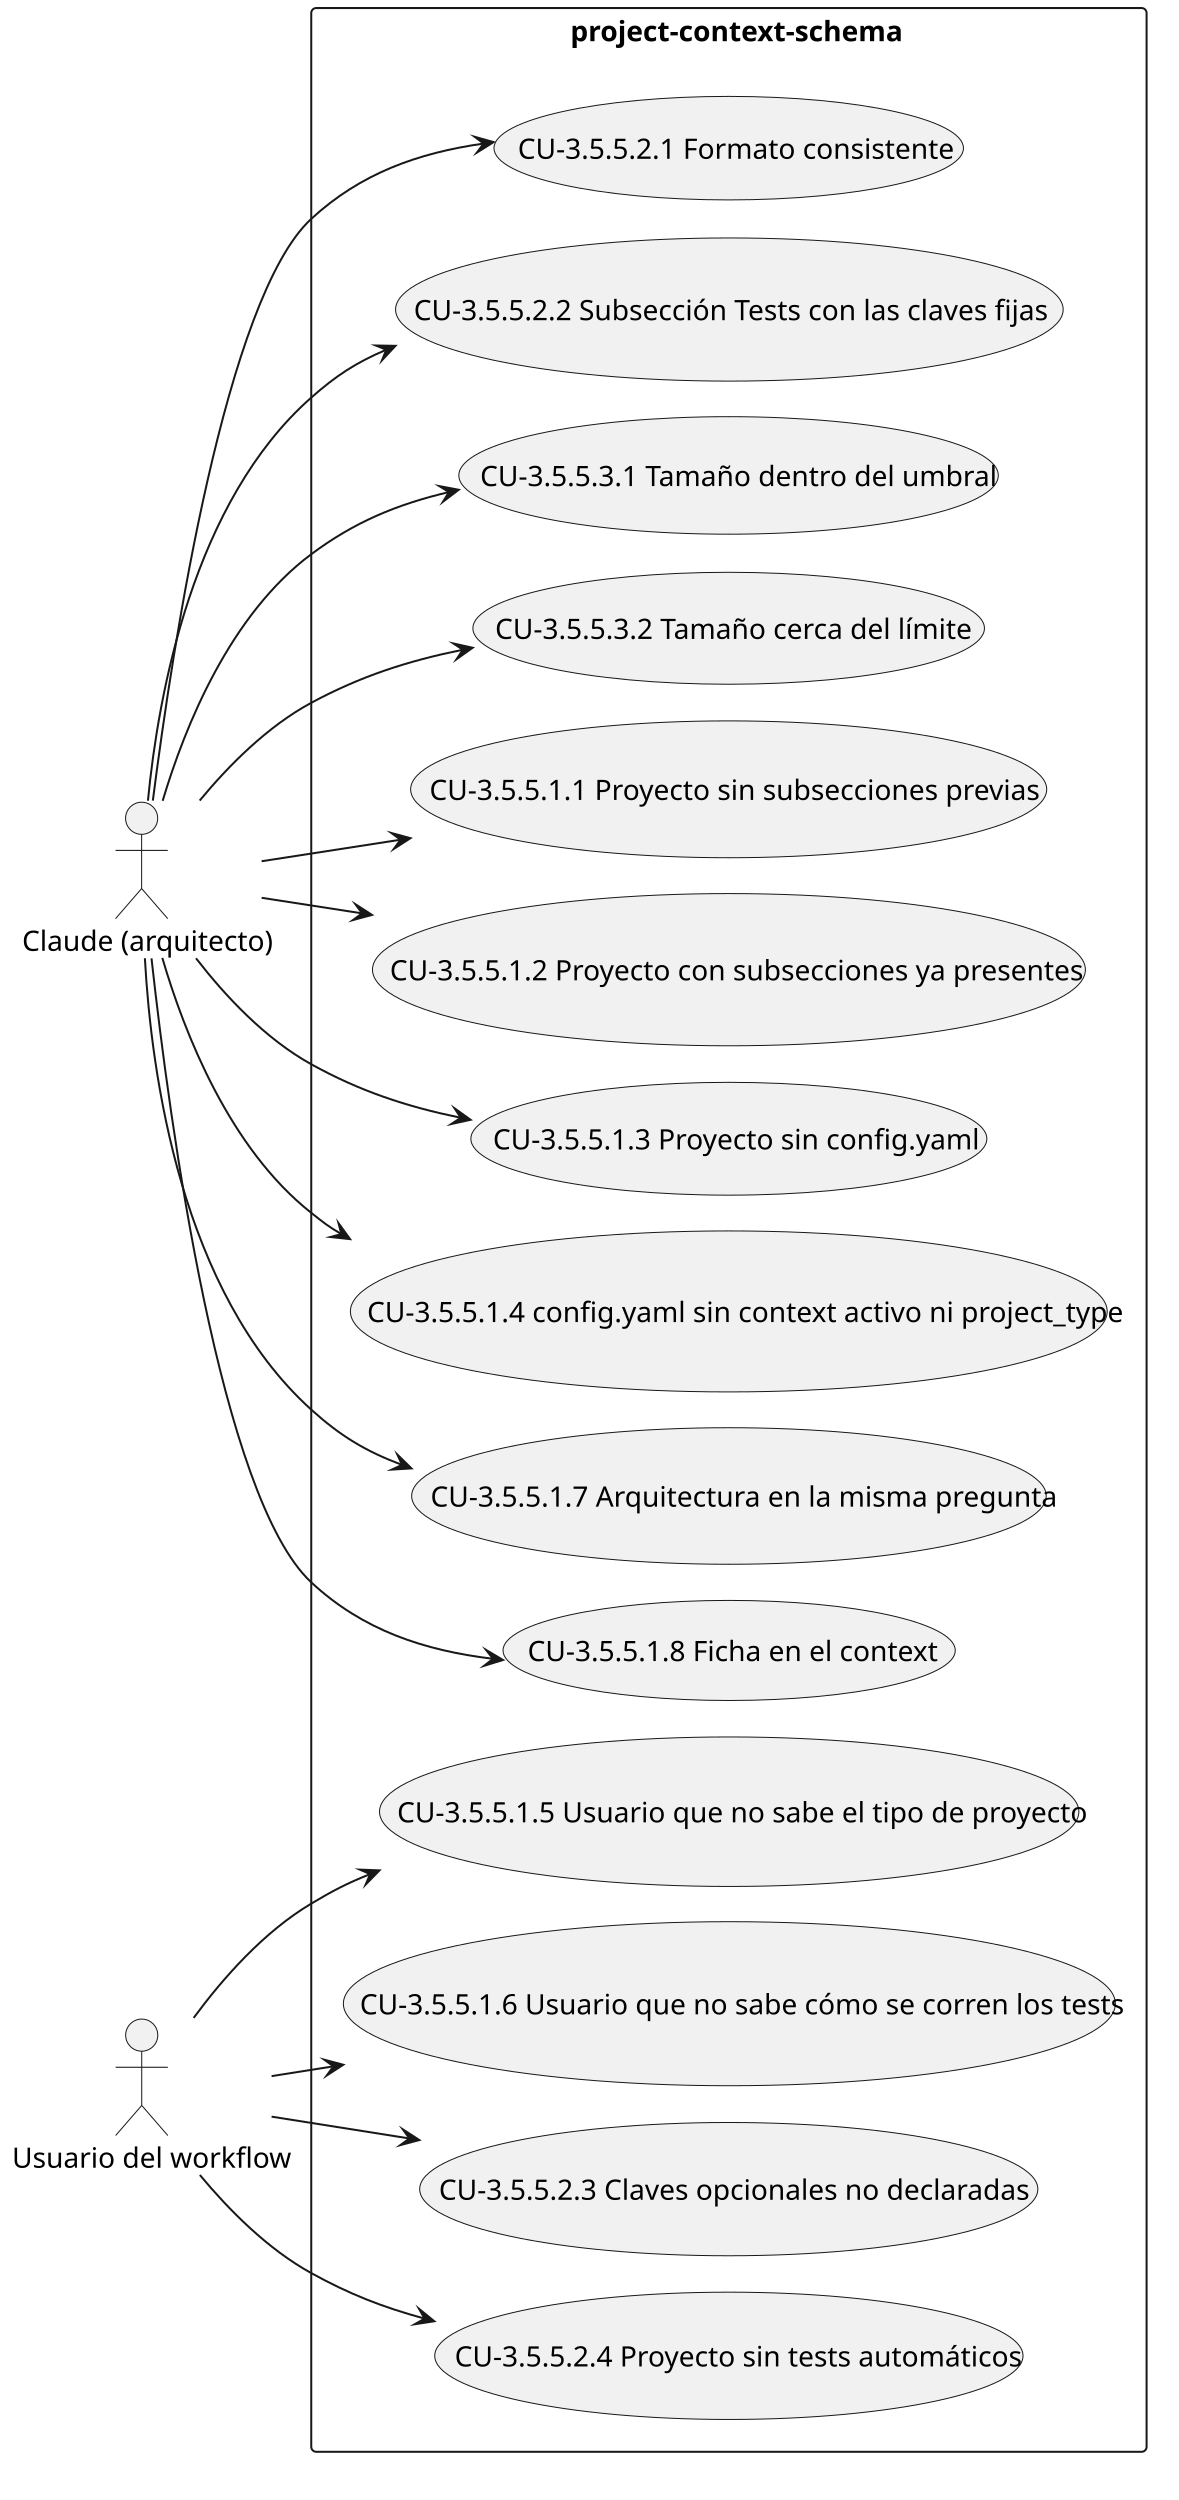
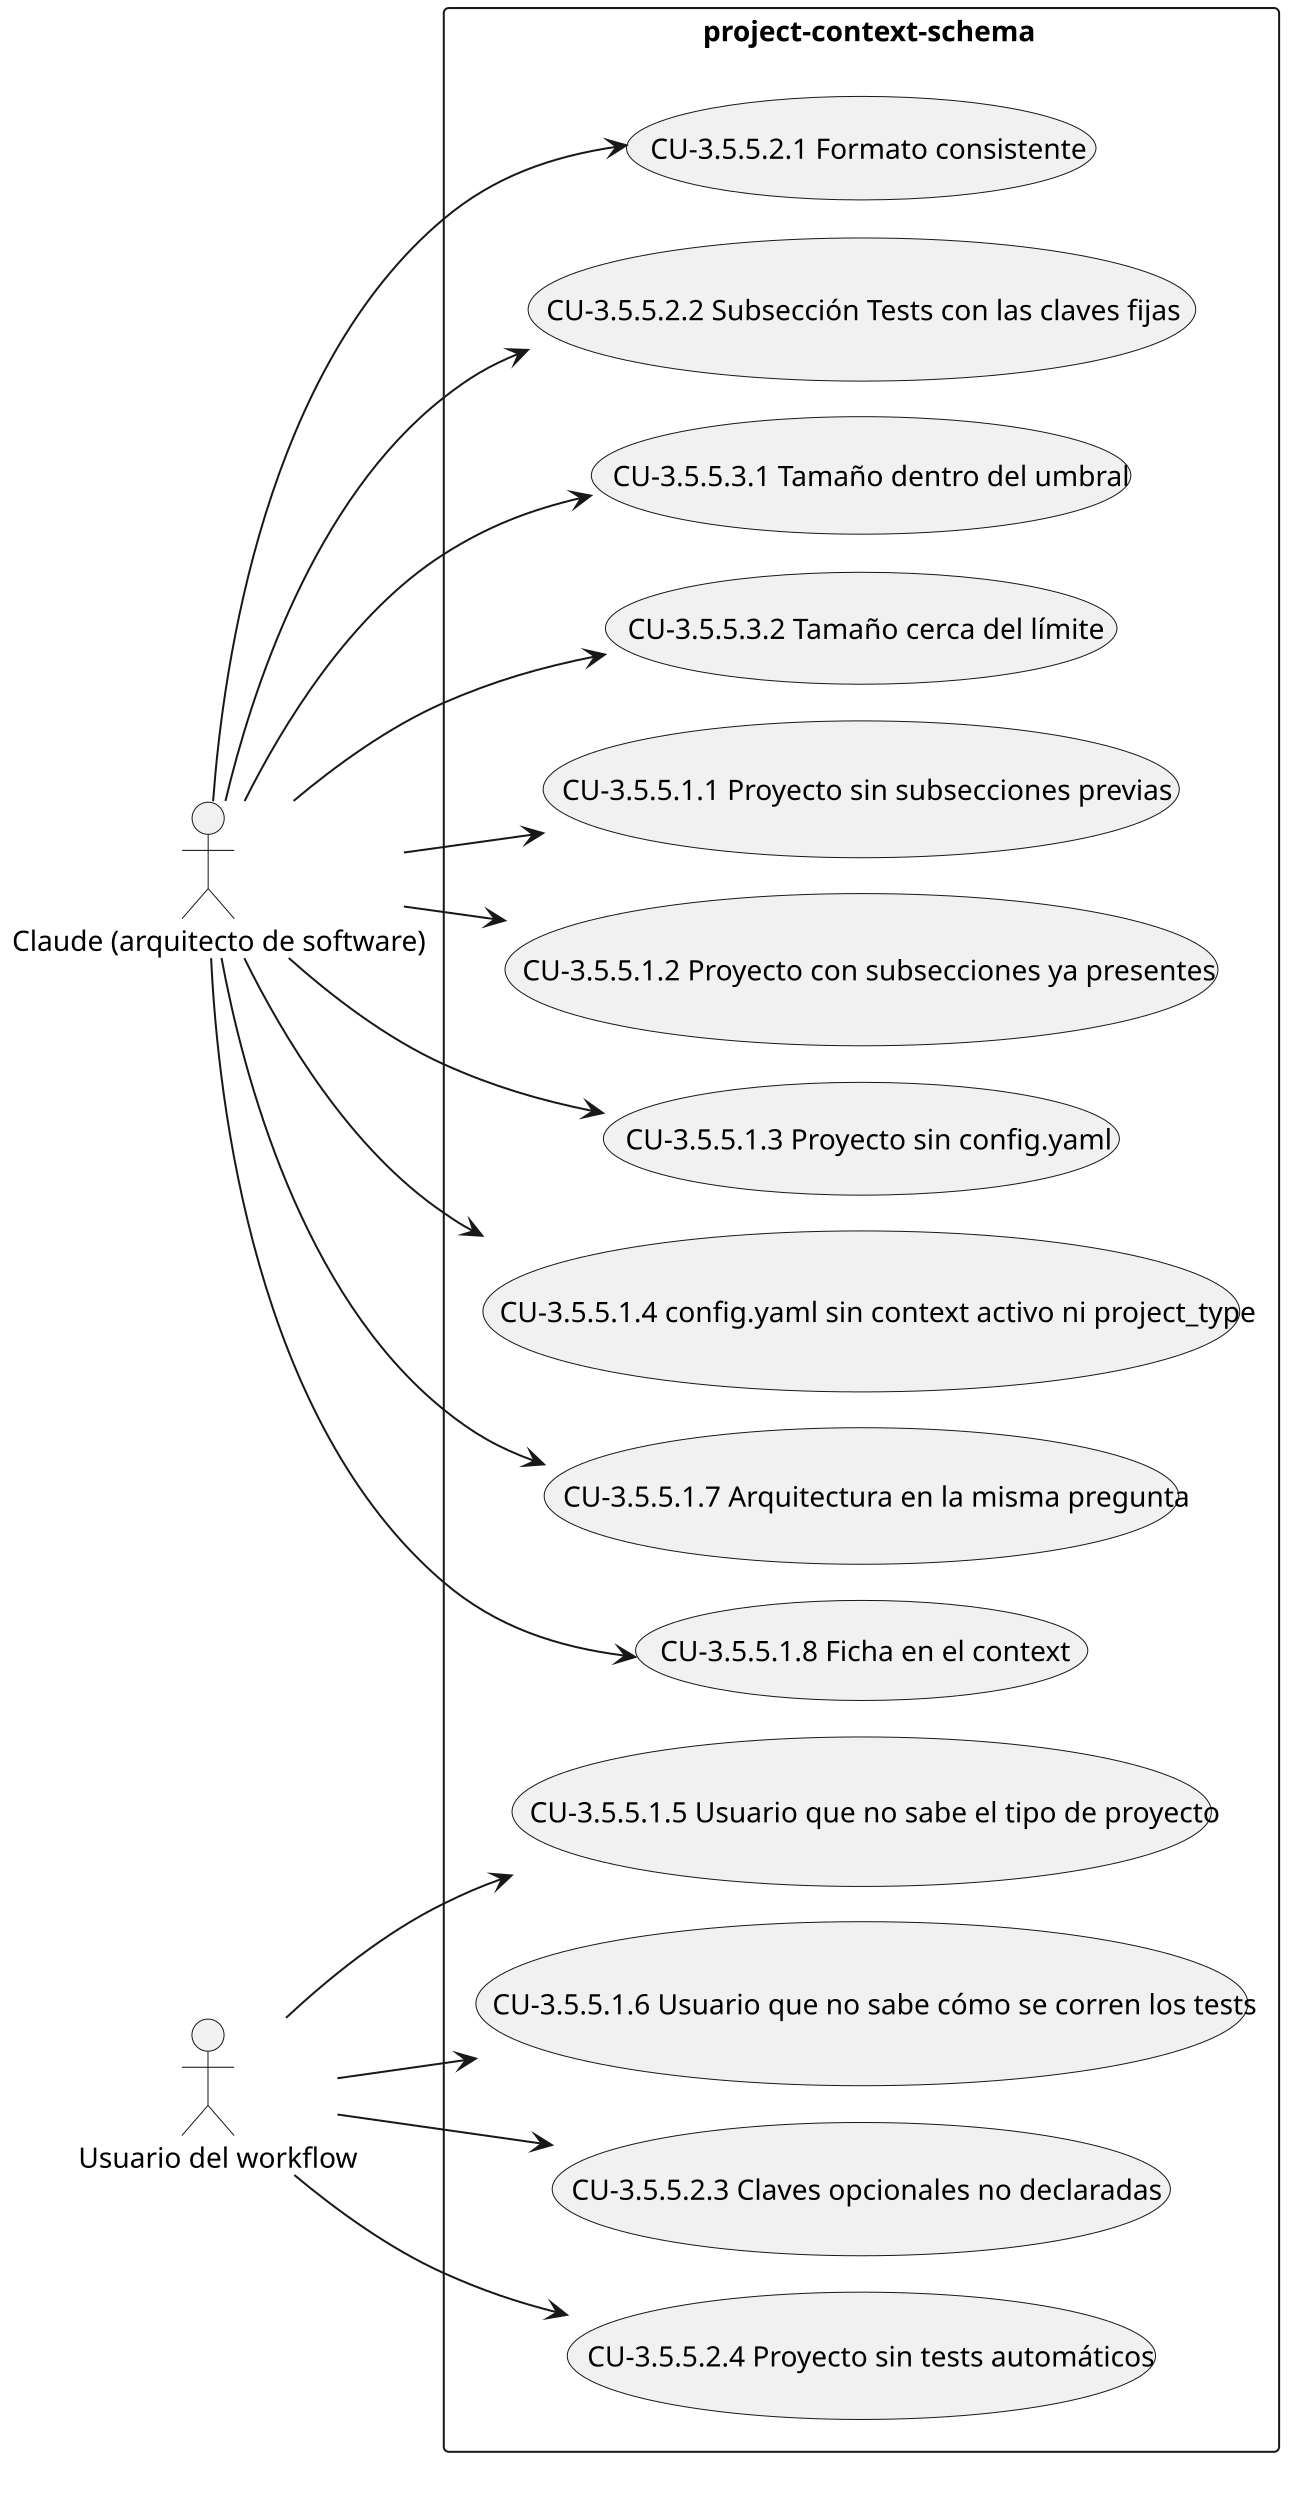
- <svg xmlns="http://www.w3.org/2000/svg" version="1.1" data-diagram-type="DESCRIPTION" style="width:587px;height:1245px;background:#FFFFFF;" width="587px" height="1245px" viewBox="0 0 587 1245" zoomAndPan="magnify" preserveAspectRatio="none" contentStyleType="text/css">
+ <svg xmlns="http://www.w3.org/2000/svg" version="1.1" data-diagram-type="DESCRIPTION" style="width:653px;height:1245px;background:#FFFFFF;" width="653px" height="1245px" viewBox="0 0 653 1245" zoomAndPan="magnify" preserveAspectRatio="none" contentStyleType="text/css">
  <defs />
  <g font-family="sans-serif" lengthAdjust="spacing">
    <g class="cluster" data-qualified-name="project-context-schema" id="ent0003" data-source-line="5">
-       <rect x="155" y="4" width="416" height="1217" fill="none" style="stroke:#181818;stroke-width:1;" rx="2.5" ry="2.5" />
-       <text x="284.035" y="20.533" fill="#000" font-size="14" textLength="157.931" font-weight="700">project-context-schema</text>
+       <rect x="221" y="4" width="416" height="1217" fill="none" style="stroke:#181818;stroke-width:1;" rx="2.5" ry="2.5" />
+       <text x="350.035" y="20.533" fill="#000" font-size="14" textLength="157.931" font-weight="700">project-context-schema</text>
    </g>
    <g class="entity" data-qualified-name="A1" id="ent0001" data-source-line="3">
-       <ellipse cx="70.531" cy="407.5" rx="8" ry="8" fill="#F1F1F1" style="stroke:#181818;stroke-width:0.5;" />
-       <path d="M70.531,415.5 L70.531,442.5 M57.531,423.5 L83.531,423.5 M70.531,442.5 L57.531,457.5 M70.531,442.5 L83.531,457.5" style="stroke:#181818;stroke-width:0.5;" fill="none" />
-       <text x="11" y="473.533" fill="#000" font-size="14" textLength="119.062">Claude (arquitecto)</text>
+       <ellipse cx="103.662" cy="407.5" rx="8" ry="8" fill="#F1F1F1" style="stroke:#181818;stroke-width:0.5;" />
+       <path d="M103.662,415.5 L103.662,442.5 M90.662,423.5 L116.662,423.5 M103.662,442.5 L90.662,457.5 M103.662,442.5 L116.662,457.5" style="stroke:#181818;stroke-width:0.5;" fill="none" />
+       <text x="6" y="473.533" fill="#000" font-size="14" textLength="195.323">Claude (arquitecto de software)</text>
    </g>
    <g class="entity" data-qualified-name="A2" id="ent0002" data-source-line="4">
-       <ellipse cx="70.579" cy="1013.5" rx="8" ry="8" fill="#F1F1F1" style="stroke:#181818;stroke-width:0.5;" />
-       <path d="M70.579,1021.5 L70.579,1048.5 M57.579,1029.5 L83.579,1029.5 M70.579,1048.5 L57.579,1063.5 M70.579,1048.5 L83.579,1063.5" style="stroke:#181818;stroke-width:0.5;" fill="none" />
-       <text x="6" y="1079.533" fill="#000" font-size="14" textLength="129.158">Usuario del workflow</text>
+       <ellipse cx="103.579" cy="1013.5" rx="8" ry="8" fill="#F1F1F1" style="stroke:#181818;stroke-width:0.5;" />
+       <path d="M103.579,1021.5 L103.579,1048.5 M90.579,1029.5 L116.579,1029.5 M103.579,1048.5 L90.579,1063.5 M103.579,1048.5 L116.579,1063.5" style="stroke:#181818;stroke-width:0.5;" fill="none" />
+       <text x="39" y="1079.533" fill="#000" font-size="14" textLength="129.158">Usuario del workflow</text>
    </g>
    <g class="entity" data-qualified-name="project-context-schema.UC_3_5_5_1_1" id="ent0004" data-source-line="6">
-       <ellipse cx="362.883" cy="393.077" rx="158.383" ry="34.077" fill="#F1F1F1" style="stroke:#181818;stroke-width:0.5;" />
-       <text x="213.867" y="398.381" fill="#000" font-size="14" textLength="298.033">CU-3.5.5.1.1 Proyecto sin subsecciones previas</text>
+       <ellipse cx="428.883" cy="393.077" rx="158.383" ry="34.077" fill="#F1F1F1" style="stroke:#181818;stroke-width:0.5;" />
+       <text x="279.867" y="398.381" fill="#000" font-size="14" textLength="298.033">CU-3.5.5.1.1 Proyecto sin subsecciones previas</text>
    </g>
    <g class="entity" data-qualified-name="project-context-schema.UC_3_5_5_1_2" id="ent0005" data-source-line="7">
-       <ellipse cx="363.012" cy="482.902" rx="177.512" ry="37.902" fill="#F1F1F1" style="stroke:#181818;stroke-width:0.5;" />
-       <text x="194.144" y="488.207" fill="#000" font-size="14" textLength="337.736">CU-3.5.5.1.2 Proyecto con subsecciones ya presentes</text>
+       <ellipse cx="429.012" cy="482.902" rx="177.512" ry="37.902" fill="#F1F1F1" style="stroke:#181818;stroke-width:0.5;" />
+       <text x="260.144" y="488.207" fill="#000" font-size="14" textLength="337.736">CU-3.5.5.1.2 Proyecto con subsecciones ya presentes</text>
    </g>
    <g class="entity" data-qualified-name="project-context-schema.UC_3_5_5_1_3" id="ent0006" data-source-line="8">
-       <ellipse cx="362.973" cy="567.095" rx="128.473" ry="28.095" fill="#F1F1F1" style="stroke:#181818;stroke-width:0.5;" />
-       <text x="245.477" y="572.399" fill="#000" font-size="14" textLength="234.992">CU-3.5.5.1.3 Proyecto sin config.yaml</text>
+       <ellipse cx="428.973" cy="567.095" rx="128.473" ry="28.095" fill="#F1F1F1" style="stroke:#181818;stroke-width:0.5;" />
+       <text x="311.477" y="572.399" fill="#000" font-size="14" textLength="234.992">CU-3.5.5.1.3 Proyecto sin config.yaml</text>
    </g>
    <g class="entity" data-qualified-name="project-context-schema.UC_3_5_5_1_4" id="ent0007" data-source-line="9">
-       <ellipse cx="362.945" cy="653.089" rx="188.445" ry="40.089" fill="#F1F1F1" style="stroke:#181818;stroke-width:0.5;" />
-       <text x="182.801" y="658.394" fill="#000" font-size="14" textLength="360.288">CU-3.5.5.1.4 config.yaml sin context activo ni project_type</text>
+       <ellipse cx="428.945" cy="653.089" rx="188.445" ry="40.089" fill="#F1F1F1" style="stroke:#181818;stroke-width:0.5;" />
+       <text x="248.801" y="658.394" fill="#000" font-size="14" textLength="360.288">CU-3.5.5.1.4 config.yaml sin context activo ni project_type</text>
    </g>
    <g class="entity" data-qualified-name="project-context-schema.UC_3_5_5_1_5" id="ent0008" data-source-line="10">
-       <ellipse cx="363.138" cy="902.228" rx="174.138" ry="37.228" fill="#F1F1F1" style="stroke:#181818;stroke-width:0.5;" />
-       <text x="197.759" y="907.532" fill="#000" font-size="14" textLength="330.757">CU-3.5.5.1.5 Usuario que no sabe el tipo de proyecto</text>
+       <ellipse cx="429.138" cy="902.228" rx="174.138" ry="37.228" fill="#F1F1F1" style="stroke:#181818;stroke-width:0.5;" />
+       <text x="263.759" y="907.532" fill="#000" font-size="14" textLength="330.757">CU-3.5.5.1.5 Usuario que no sabe el tipo de proyecto</text>
    </g>
    <g class="entity" data-qualified-name="project-context-schema.UC_3_5_5_1_6" id="ent0009" data-source-line="11">
-       <ellipse cx="363.229" cy="997.846" rx="192.229" ry="40.846" fill="#F1F1F1" style="stroke:#181818;stroke-width:0.5;" />
-       <text x="179.192" y="1003.151" fill="#000" font-size="14" textLength="368.074">CU-3.5.5.1.6 Usuario que no sabe cómo se corren los tests</text>
+       <ellipse cx="429.229" cy="997.846" rx="192.229" ry="40.846" fill="#F1F1F1" style="stroke:#181818;stroke-width:0.5;" />
+       <text x="245.192" y="1003.151" fill="#000" font-size="14" textLength="368.074">CU-3.5.5.1.6 Usuario que no sabe cómo se corren los tests</text>
    </g>
    <g class="entity" data-qualified-name="project-context-schema.UC_3_5_5_1_7" id="ent0010" data-source-line="12">
-       <ellipse cx="363.013" cy="745.003" rx="158.013" ry="34.003" fill="#F1F1F1" style="stroke:#181818;stroke-width:0.5;" />
-       <text x="214.383" y="750.307" fill="#000" font-size="14" textLength="297.261">CU-3.5.5.1.7 Arquitectura en la misma pregunta</text>
+       <ellipse cx="429.013" cy="745.003" rx="158.013" ry="34.003" fill="#F1F1F1" style="stroke:#181818;stroke-width:0.5;" />
+       <text x="280.383" y="750.307" fill="#000" font-size="14" textLength="297.261">CU-3.5.5.1.7 Arquitectura en la misma pregunta</text>
    </g>
    <g class="entity" data-qualified-name="project-context-schema.UC_3_5_5_1_8" id="ent0011" data-source-line="13">
-       <ellipse cx="363.115" cy="821.923" rx="112.615" ry="24.923" fill="#F1F1F1" style="stroke:#181818;stroke-width:0.5;" />
-       <text x="262.729" y="827.228" fill="#000" font-size="14" textLength="200.771">CU-3.5.5.1.8 Ficha en el context</text>
+       <ellipse cx="429.115" cy="821.923" rx="112.615" ry="24.923" fill="#F1F1F1" style="stroke:#181818;stroke-width:0.5;" />
+       <text x="328.729" y="827.228" fill="#000" font-size="14" textLength="200.771">CU-3.5.5.1.8 Ficha en el context</text>
    </g>
    <g class="entity" data-qualified-name="project-context-schema.UC_3_5_5_2_1" id="ent0012" data-source-line="14">
-       <ellipse cx="362.9" cy="73.78" rx="116.9" ry="25.78" fill="#F1F1F1" style="stroke:#181818;stroke-width:0.5;" />
-       <text x="257.852" y="79.085" fill="#000" font-size="14" textLength="210.096">CU-3.5.5.2.1 Formato consistente</text>
+       <ellipse cx="428.9" cy="73.78" rx="116.9" ry="25.78" fill="#F1F1F1" style="stroke:#181818;stroke-width:0.5;" />
+       <text x="323.852" y="79.085" fill="#000" font-size="14" textLength="210.096">CU-3.5.5.2.1 Formato consistente</text>
    </g>
    <g class="entity" data-qualified-name="project-context-schema.UC_3_5_5_2_2" id="ent0013" data-source-line="15">
-       <ellipse cx="363.231" cy="154.146" rx="166.231" ry="35.646" fill="#F1F1F1" style="stroke:#181818;stroke-width:0.5;" />
-       <text x="206.049" y="159.451" fill="#000" font-size="14" textLength="314.364">CU-3.5.5.2.2 Subsección Tests con las claves fijas</text>
+       <ellipse cx="429.231" cy="154.146" rx="166.231" ry="35.646" fill="#F1F1F1" style="stroke:#181818;stroke-width:0.5;" />
+       <text x="272.049" y="159.451" fill="#000" font-size="14" textLength="314.364">CU-3.5.5.2.2 Subsección Tests con las claves fijas</text>
    </g>
    <g class="entity" data-qualified-name="project-context-schema.UC_3_5_5_2_3" id="ent0014" data-source-line="16">
-       <ellipse cx="362.925" cy="1090.185" rx="153.925" ry="33.185" fill="#F1F1F1" style="stroke:#181818;stroke-width:0.5;" />
-       <text x="218.563" y="1095.49" fill="#000" font-size="14" textLength="288.723">CU-3.5.5.2.3 Claves opcionales no declaradas</text>
+       <ellipse cx="428.925" cy="1090.185" rx="153.925" ry="33.185" fill="#F1F1F1" style="stroke:#181818;stroke-width:0.5;" />
+       <text x="284.563" y="1095.49" fill="#000" font-size="14" textLength="288.723">CU-3.5.5.2.3 Claves opcionales no declaradas</text>
    </g>
    <g class="entity" data-qualified-name="project-context-schema.UC_3_5_5_2_4" id="ent0015" data-source-line="17">
-       <ellipse cx="362.982" cy="1173.196" rx="146.482" ry="31.696" fill="#F1F1F1" style="stroke:#181818;stroke-width:0.5;" />
-       <text x="226.421" y="1178.501" fill="#000" font-size="14" textLength="273.123">CU-3.5.5.2.4 Proyecto sin tests automáticos</text>
+       <ellipse cx="428.982" cy="1173.196" rx="146.482" ry="31.696" fill="#F1F1F1" style="stroke:#181818;stroke-width:0.5;" />
+       <text x="292.421" y="1178.501" fill="#000" font-size="14" textLength="273.123">CU-3.5.5.2.4 Proyecto sin tests automáticos</text>
    </g>
    <g class="entity" data-qualified-name="project-context-schema.UC_3_5_5_3_1" id="ent0016" data-source-line="18">
-       <ellipse cx="362.829" cy="236.766" rx="134.329" ry="29.266" fill="#F1F1F1" style="stroke:#181818;stroke-width:0.5;" />
-       <text x="239.098" y="242.07" fill="#000" font-size="14" textLength="247.461">CU-3.5.5.3.1 Tamaño dentro del umbral</text>
+       <ellipse cx="428.829" cy="236.766" rx="134.329" ry="29.266" fill="#F1F1F1" style="stroke:#181818;stroke-width:0.5;" />
+       <text x="305.098" y="242.07" fill="#000" font-size="14" textLength="247.461">CU-3.5.5.3.1 Tamaño dentro del umbral</text>
    </g>
    <g class="entity" data-qualified-name="project-context-schema.UC_3_5_5_3_2" id="ent0017" data-source-line="19">
-       <ellipse cx="362.879" cy="312.876" rx="127.379" ry="27.876" fill="#F1F1F1" style="stroke:#181818;stroke-width:0.5;" />
-       <text x="246.552" y="318.18" fill="#000" font-size="14" textLength="232.654">CU-3.5.5.3.2 Tamaño cerca del límite</text>
+       <ellipse cx="428.879" cy="312.876" rx="127.379" ry="27.876" fill="#F1F1F1" style="stroke:#181818;stroke-width:0.5;" />
+       <text x="312.552" y="318.18" fill="#000" font-size="14" textLength="232.654">CU-3.5.5.3.2 Tamaño cerca del límite</text>
    </g>
    <g class="link" data-entity-1="ent0001" data-entity-2="ent0004" id="lnk18" data-link-type="dependency">
-       <polygon points="204.413,417.411,194.906,414.836,199.472,418.177,196.131,422.742,204.413,417.411" fill="#181818" style="stroke:#181818;stroke-width:1;stroke-linejoin:miter;stroke-miterlimit:10;" />
-       <path d="M130.287,428.894 C152.089,425.516 173.035,422.272 199.472,418.177" style="stroke:#181818;stroke-width:1;" fill="none" />
+       <polygon points="270.447,414.916,260.982,412.194,265.495,415.605,262.084,420.118,270.447,414.916" fill="#181818" style="stroke:#181818;stroke-width:1;stroke-linejoin:miter;stroke-miterlimit:10;" />
+       <path d="M201.122,424.559 C222.999,421.516 241.831,418.897 265.495,415.605" style="stroke:#181818;stroke-width:1;" fill="none" />
    </g>
    <g class="link" data-entity-1="ent0001" data-entity-2="ent0005" id="lnk19" data-link-type="dependency">
-       <polygon points="185.261,455.622,176.98,450.292,180.32,454.857,175.755,458.197,185.261,455.622" fill="#181818" style="stroke:#181818;stroke-width:1;stroke-linejoin:miter;stroke-miterlimit:10;" />
-       <path d="M130.287,447.106 C146.783,449.662 160.678,451.814 180.32,454.857" style="stroke:#181818;stroke-width:1;" fill="none" />
+       <polygon points="251.428,458.438,243.065,453.236,246.476,457.749,241.963,461.16,251.428,458.438" fill="#181818" style="stroke:#181818;stroke-width:1;stroke-linejoin:miter;stroke-miterlimit:10;" />
+       <path d="M201.122,451.441 C217.134,453.668 229.215,455.348 246.476,457.749" style="stroke:#181818;stroke-width:1;" fill="none" />
    </g>
    <g class="link" data-entity-1="ent0001" data-entity-2="ent0006" id="lnk20" data-link-type="dependency">
-       <polygon points="234.363,557.657,226.353,551.926,229.466,556.65,224.742,559.762,234.363,557.657" fill="#181818" style="stroke:#181818;stroke-width:1;stroke-linejoin:miter;stroke-miterlimit:10;" />
-       <path d="M97.619,477.229 C112.259,496.121 132.163,517.365 155,530 C179.118,543.343 202.117,551.027 229.466,556.65" style="stroke:#181818;stroke-width:1;" fill="none" />
+       <polygon points="300.248,554.29,292.219,548.586,295.347,553.299,290.634,556.427,300.248,554.29" fill="#181818" style="stroke:#181818;stroke-width:1;stroke-linejoin:miter;stroke-miterlimit:10;" />
+       <path d="M143.797,477.098 C164.978,495.956 192.56,517.209 221,530 C245.638,541.081 268.428,547.857 295.347,553.299" style="stroke:#181818;stroke-width:1;" fill="none" />
    </g>
    <g class="link" data-entity-1="ent0001" data-entity-2="ent0007" id="lnk21" data-link-type="dependency">
-       <polygon points="174.335,617.088,168.562,609.109,170.011,614.577,164.543,616.026,174.335,617.088" fill="#181818" style="stroke:#181818;stroke-width:1;stroke-linejoin:miter;stroke-miterlimit:10;" />
-       <path d="M80.833,477.025 C92.006,515.159 114.497,572.004 155,604 C161.086,608.807 163.242,610.644 170.011,614.577" style="stroke:#181818;stroke-width:1;" fill="none" />
+       <polygon points="240.181,615.416,234.061,607.7,235.751,613.098,230.352,614.788,240.181,615.416" fill="#181818" style="stroke:#181818;stroke-width:1;stroke-linejoin:miter;stroke-miterlimit:10;" />
+       <path d="M121.688,477.19 C140.518,515.452 174.368,572.394 221,604 C227.114,608.144 229.106,609.622 235.751,613.098" style="stroke:#181818;stroke-width:1;" fill="none" />
    </g>
    <g class="link" data-entity-1="ent0002" data-entity-2="ent0008" id="lnk22" data-link-type="dependency">
-       <polygon points="188.987,931.445,179.146,931.062,184.343,933.296,182.108,938.493,188.987,931.445" fill="#181818" style="stroke:#181818;stroke-width:1;stroke-linejoin:miter;stroke-miterlimit:10;" />
-       <path d="M96.432,1004.923 C111.136,984.968 131.462,962.007 155,948 C165.677,941.646 172.492,938.019 184.343,933.296" style="stroke:#181818;stroke-width:1;" fill="none" />
+       <polygon points="254.749,933.967,244.93,933.208,250.037,935.639,247.606,940.747,254.749,933.967" fill="#181818" style="stroke:#181818;stroke-width:1;stroke-linejoin:miter;stroke-miterlimit:10;" />
+       <path d="M142.443,1004.876 C163.775,985.035 191.911,962.193 221,948 C231.753,942.753 238.4,939.77 250.037,935.639" style="stroke:#181818;stroke-width:1;" fill="none" />
    </g>
    <g class="link" data-entity-1="ent0002" data-entity-2="ent0009" id="lnk23" data-link-type="dependency">
-       <polygon points="170.96,1028.251,161.445,1025.708,166.022,1029.033,162.696,1033.609,170.96,1028.251" fill="#181818" style="stroke:#181818;stroke-width:1;stroke-linejoin:miter;stroke-miterlimit:10;" />
-       <path d="M135.251,1033.905 C146.358,1032.146 153.466,1031.021 166.022,1029.033" style="stroke:#181818;stroke-width:1;" fill="none" />
+       <polygon points="236.972,1025.163,227.499,1022.47,232.022,1025.867,228.625,1030.39,236.972,1025.163" fill="#181818" style="stroke:#181818;stroke-width:1;stroke-linejoin:miter;stroke-miterlimit:10;" />
+       <path d="M168.027,1034.967 C188.452,1032.062 207.29,1029.384 232.022,1025.867" style="stroke:#181818;stroke-width:1;" fill="none" />
    </g>
    <g class="link" data-entity-1="ent0001" data-entity-2="ent0010" id="lnk24" data-link-type="dependency">
-       <polygon points="204.915,731.268,197.881,724.374,200.23,729.52,195.084,731.869,204.915,731.268" fill="#181818" style="stroke:#181818;stroke-width:1;stroke-linejoin:miter;stroke-miterlimit:10;" />
-       <path d="M72.149,477.202 C75.344,535.258 90.255,643.515 155,702 C169.368,714.979 181.919,722.686 200.23,729.52" style="stroke:#181818;stroke-width:1;" fill="none" />
+       <polygon points="270.899,729.275,263.803,722.446,266.199,727.57,261.075,729.966,270.899,729.275" fill="#181818" style="stroke:#181818;stroke-width:1;stroke-linejoin:miter;stroke-miterlimit:10;" />
+       <path d="M110.304,477.053 C121.13,535.42 150.103,644.667 221,702 C235.698,713.886 248.16,721.025 266.199,727.57" style="stroke:#181818;stroke-width:1;" fill="none" />
    </g>
    <g class="link" data-entity-1="ent0001" data-entity-2="ent0011" id="lnk25" data-link-type="dependency">
-       <polygon points="250.483,826.677,242.022,821.635,245.518,826.082,241.071,829.579,250.483,826.677" fill="#181818" style="stroke:#181818;stroke-width:1;stroke-linejoin:miter;stroke-miterlimit:10;" />
-       <path d="M75.446,477.267 C84.54,559.532 109.736,745.858 155,788 C180.589,811.824 211.131,821.967 245.518,826.082" style="stroke:#181818;stroke-width:1;" fill="none" />
+       <polygon points="316.329,825.177,307.906,820.073,311.369,824.546,306.897,828.009,316.329,825.177" fill="#181818" style="stroke:#181818;stroke-width:1;stroke-linejoin:miter;stroke-miterlimit:10;" />
+       <path d="M105.134,477.155 C108.593,550.413 127.199,708.004 221,788 C247.256,810.392 277.472,820.235 311.369,824.546" style="stroke:#181818;stroke-width:1;" fill="none" />
    </g>
    <g class="link" data-entity-1="ent0001" data-entity-2="ent0012" id="lnk26" data-link-type="dependency">
-       <polygon points="245.8,70.779,236.324,68.093,240.85,71.487,237.457,76.012,245.8,70.779" fill="#181818" style="stroke:#181818;stroke-width:1;stroke-linejoin:miter;stroke-miterlimit:10;" />
-       <path d="M76.114,398.705 C86.152,320.204 112.543,148.148 155,109 C179.518,86.393 208.004,76.183 240.85,71.487" style="stroke:#181818;stroke-width:1;" fill="none" />
+       <polygon points="311.977,72.359,302.487,69.726,307.031,73.094,303.663,77.639,311.977,72.359" fill="#181818" style="stroke:#181818;stroke-width:1;stroke-linejoin:miter;stroke-miterlimit:10;" />
+       <path d="M106.124,398.995 C111.272,329.189 132.639,183.273 221,109 C246.25,87.776 274.571,77.919 307.031,73.094" style="stroke:#181818;stroke-width:1;" fill="none" />
    </g>
    <g class="link" data-entity-1="ent0001" data-entity-2="ent0013" id="lnk27" data-link-type="dependency">
-       <polygon points="196.955,172.221,187.108,172.057,192.353,174.175,190.234,179.421,196.955,172.221" fill="#181818" style="stroke:#181818;stroke-width:1;stroke-linejoin:miter;stroke-miterlimit:10;" />
-       <path d="M73.672,398.75 C78.839,345.143 96.269,249.794 155,198 C167.331,187.125 177.074,180.662 192.353,174.175" style="stroke:#181818;stroke-width:1;" fill="none" />
+       <polygon points="262.913,174.257,253.069,173.942,258.282,176.14,256.083,181.353,262.913,174.257" fill="#181818" style="stroke:#181818;stroke-width:1;stroke-linejoin:miter;stroke-miterlimit:10;" />
+       <path d="M112.275,398.889 C125.117,344.997 156.082,248.818 221,198 C233.585,188.149 243.238,182.258 258.282,176.14" style="stroke:#181818;stroke-width:1;" fill="none" />
    </g>
    <g class="link" data-entity-1="ent0002" data-entity-2="ent0014" id="lnk28" data-link-type="dependency">
-       <polygon points="208.83,1065.746,200.567,1060.388,203.892,1064.964,199.316,1068.289,208.83,1065.746" fill="#181818" style="stroke:#181818;stroke-width:1;stroke-linejoin:miter;stroke-miterlimit:10;" />
-       <path d="M135.251,1054.095 C157.214,1057.573 177.914,1060.85 203.892,1064.964" style="stroke:#181818;stroke-width:1;" fill="none" />
+       <polygon points="274.816,1068.218,266.469,1062.991,269.866,1067.514,265.343,1070.911,274.816,1068.218" fill="#181818" style="stroke:#181818;stroke-width:1;stroke-linejoin:miter;stroke-miterlimit:10;" />
+       <path d="M168.027,1053.033 C198.756,1057.403 232.147,1062.151 269.866,1067.514" style="stroke:#181818;stroke-width:1;" fill="none" />
    </g>
    <g class="link" data-entity-1="ent0002" data-entity-2="ent0015" id="lnk29" data-link-type="dependency">
-       <polygon points="216.278,1155.986,208.648,1149.757,211.454,1154.669,206.542,1157.475,216.278,1155.986" fill="#181818" style="stroke:#181818;stroke-width:1;stroke-linejoin:miter;stroke-miterlimit:10;" />
-       <path d="M99.53,1083.141 C114.122,1100.706 133.418,1120.109 155,1132 C173.851,1142.387 190.129,1148.849 211.454,1154.669" style="stroke:#181818;stroke-width:1;" fill="none" />
+       <polygon points="282.312,1152.812,274.584,1146.706,277.468,1151.573,272.602,1154.457,282.312,1152.812" fill="#181818" style="stroke:#181818;stroke-width:1;stroke-linejoin:miter;stroke-miterlimit:10;" />
+       <path d="M146.573,1083.158 C167.504,1100.617 194.052,1119.926 221,1132 C240.224,1140.613 256.411,1146.187 277.468,1151.573" style="stroke:#181818;stroke-width:1;" fill="none" />
    </g>
    <g class="link" data-entity-1="ent0001" data-entity-2="ent0016" id="lnk30" data-link-type="dependency">
-       <polygon points="228.439,243.9,218.76,242.077,223.573,245.05,220.6,249.863,228.439,243.9" fill="#181818" style="stroke:#181818;stroke-width:1;stroke-linejoin:miter;stroke-miterlimit:10;" />
-       <path d="M81.006,398.801 C92.222,361.278 114.664,306.067 155,276 C176.331,260.1 197.389,251.237 223.573,245.05" style="stroke:#181818;stroke-width:1;" fill="none" />
+       <polygon points="294.253,246.823,284.577,244.986,289.385,247.966,286.406,252.775,294.253,246.823" fill="#181818" style="stroke:#181818;stroke-width:1;stroke-linejoin:miter;stroke-miterlimit:10;" />
+       <path d="M121.811,398.943 C140.633,361.253 174.385,305.667 221,276 C242.905,262.059 263.714,253.994 289.385,247.966" style="stroke:#181818;stroke-width:1;" fill="none" />
    </g>
    <g class="link" data-entity-1="ent0001" data-entity-2="ent0017" id="lnk31" data-link-type="dependency">
-       <polygon points="235.397,322.577,225.782,320.444,230.497,323.57,227.371,328.285,235.397,322.577" fill="#181818" style="stroke:#181818;stroke-width:1;stroke-linejoin:miter;stroke-miterlimit:10;" />
-       <path d="M99.433,398.681 C114.002,381.075 133.308,361.689 155,350 C179.505,336.795 202.876,329.167 230.497,323.57" style="stroke:#181818;stroke-width:1;" fill="none" />
+       <polygon points="301.245,325.949,291.636,323.788,296.342,326.927,293.202,331.633,301.245,325.949" fill="#181818" style="stroke:#181818;stroke-width:1;stroke-linejoin:miter;stroke-miterlimit:10;" />
+       <path d="M146.205,398.843 C167.154,381.275 193.824,361.873 221,350 C246.007,339.075 269.155,332.354 296.342,326.927" style="stroke:#181818;stroke-width:1;" fill="none" />
    </g>
  </g>
</svg>
